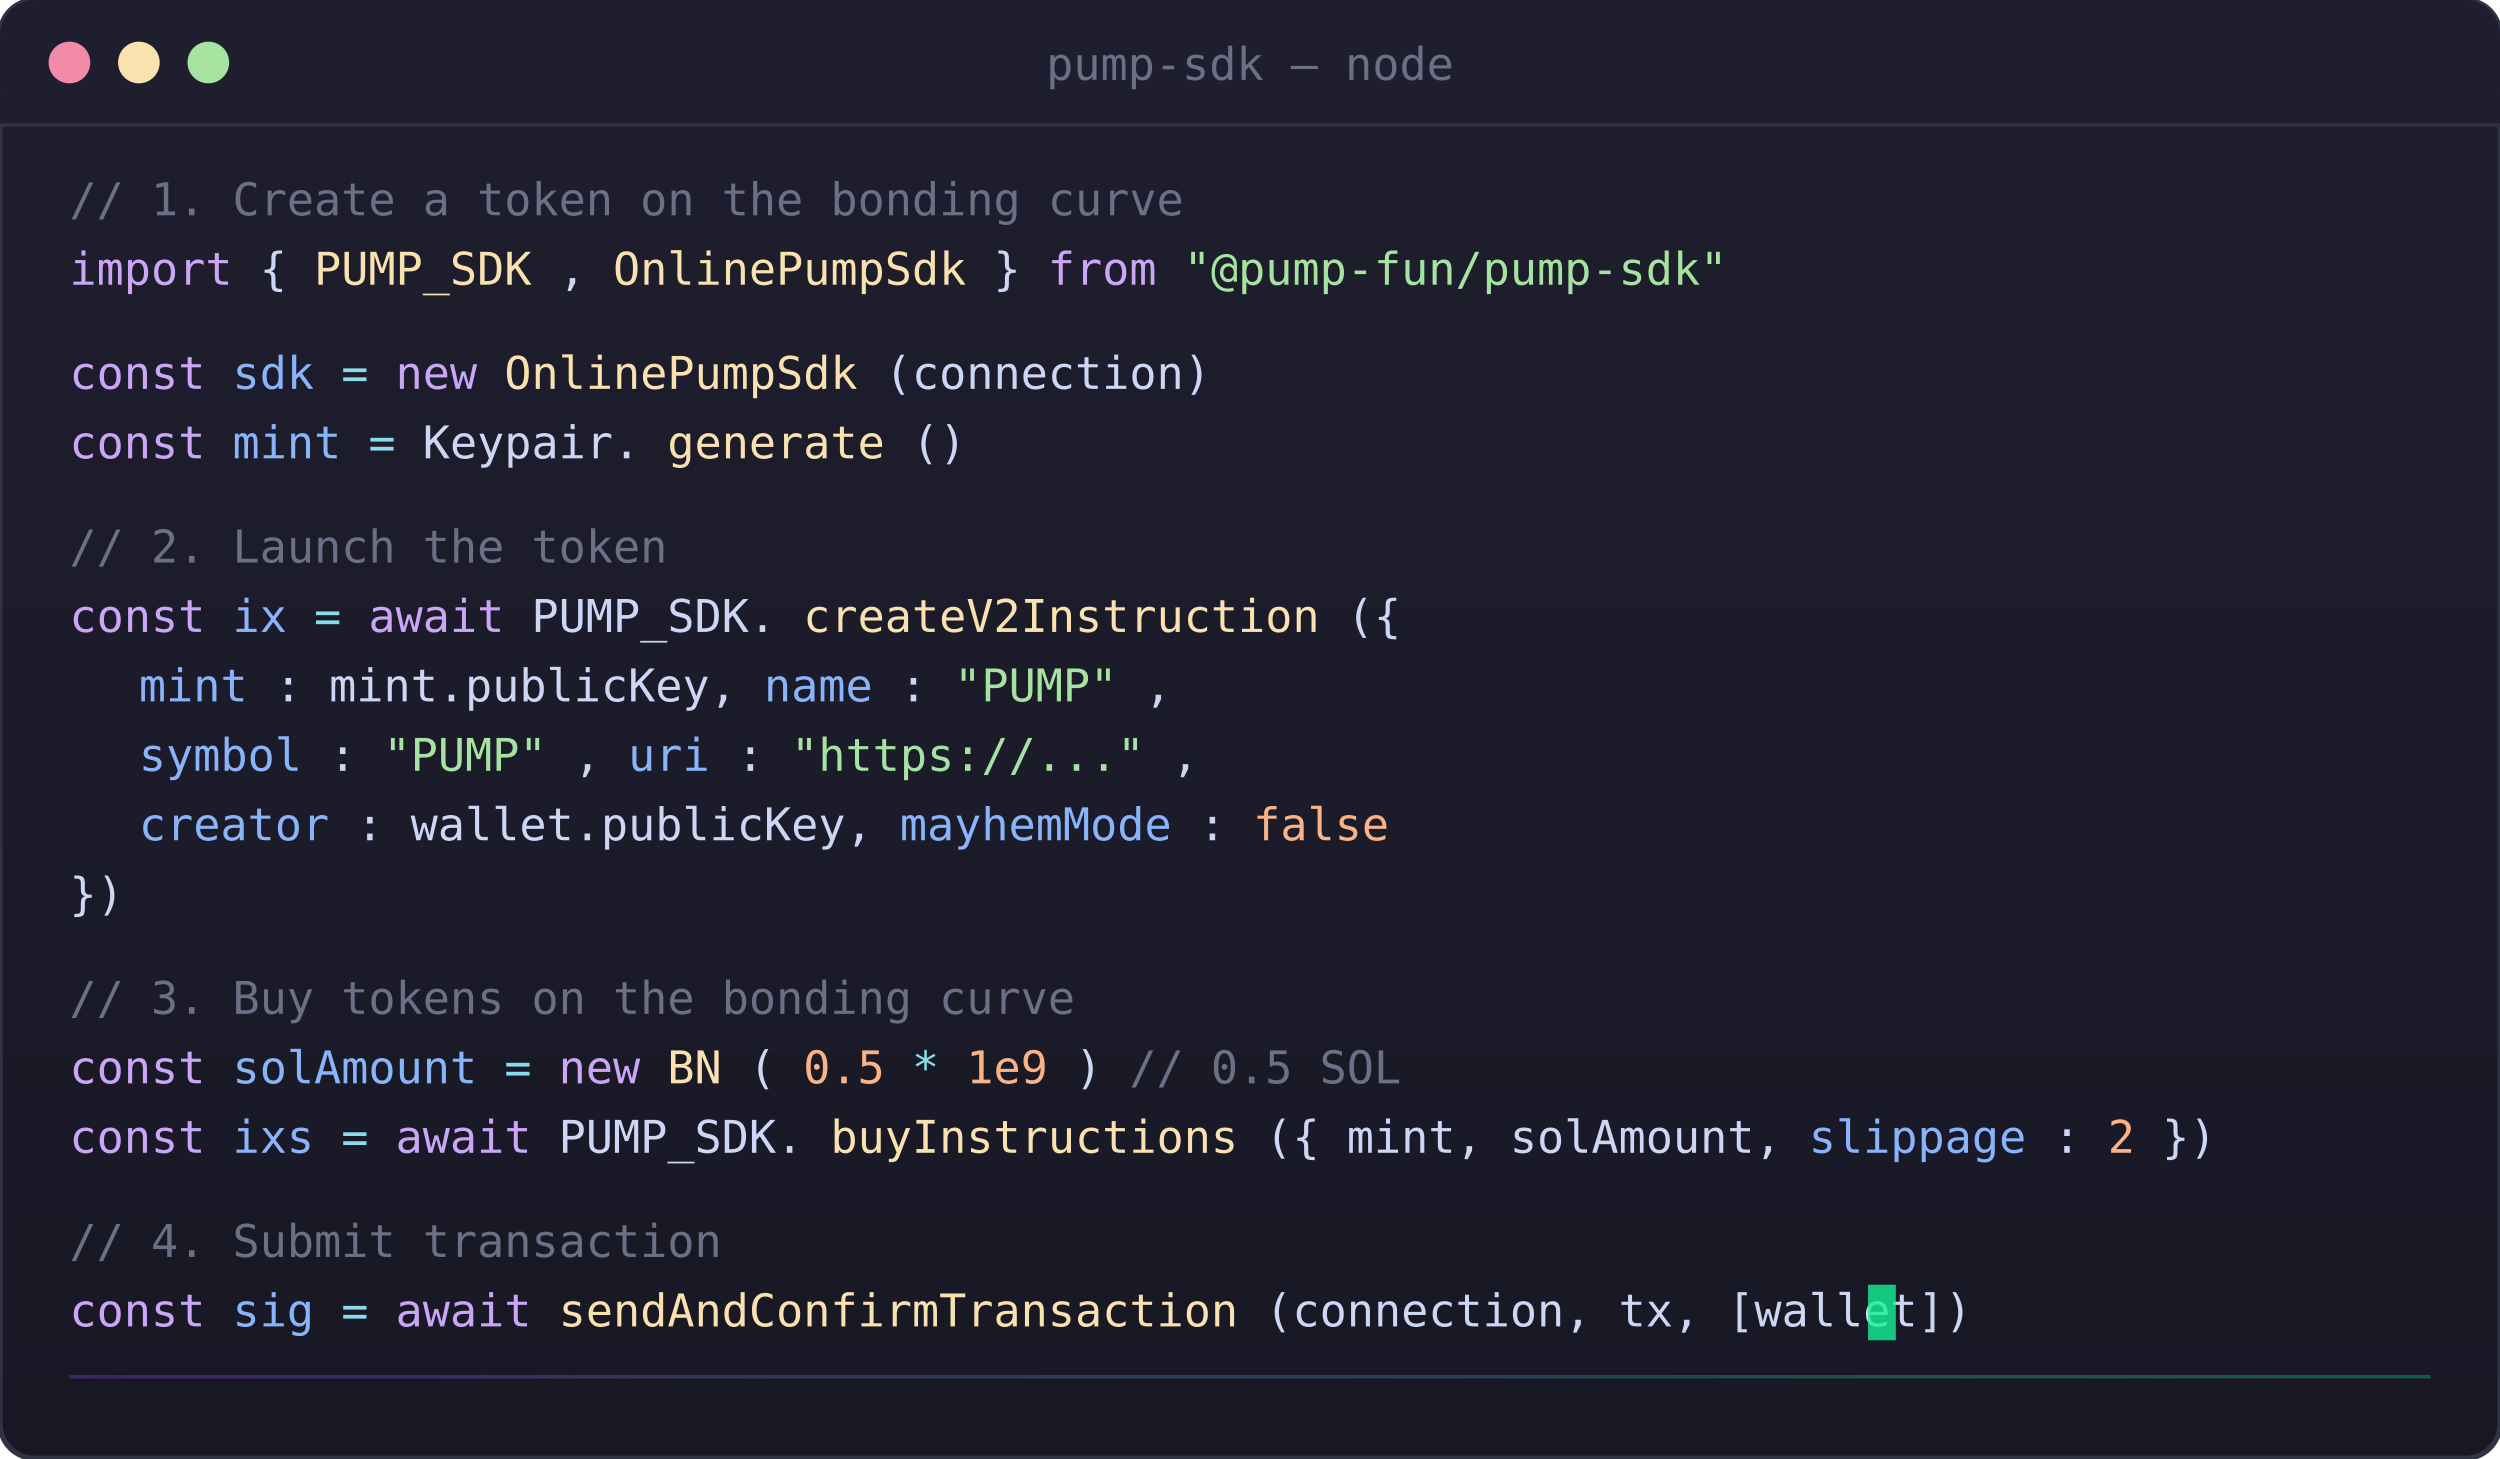
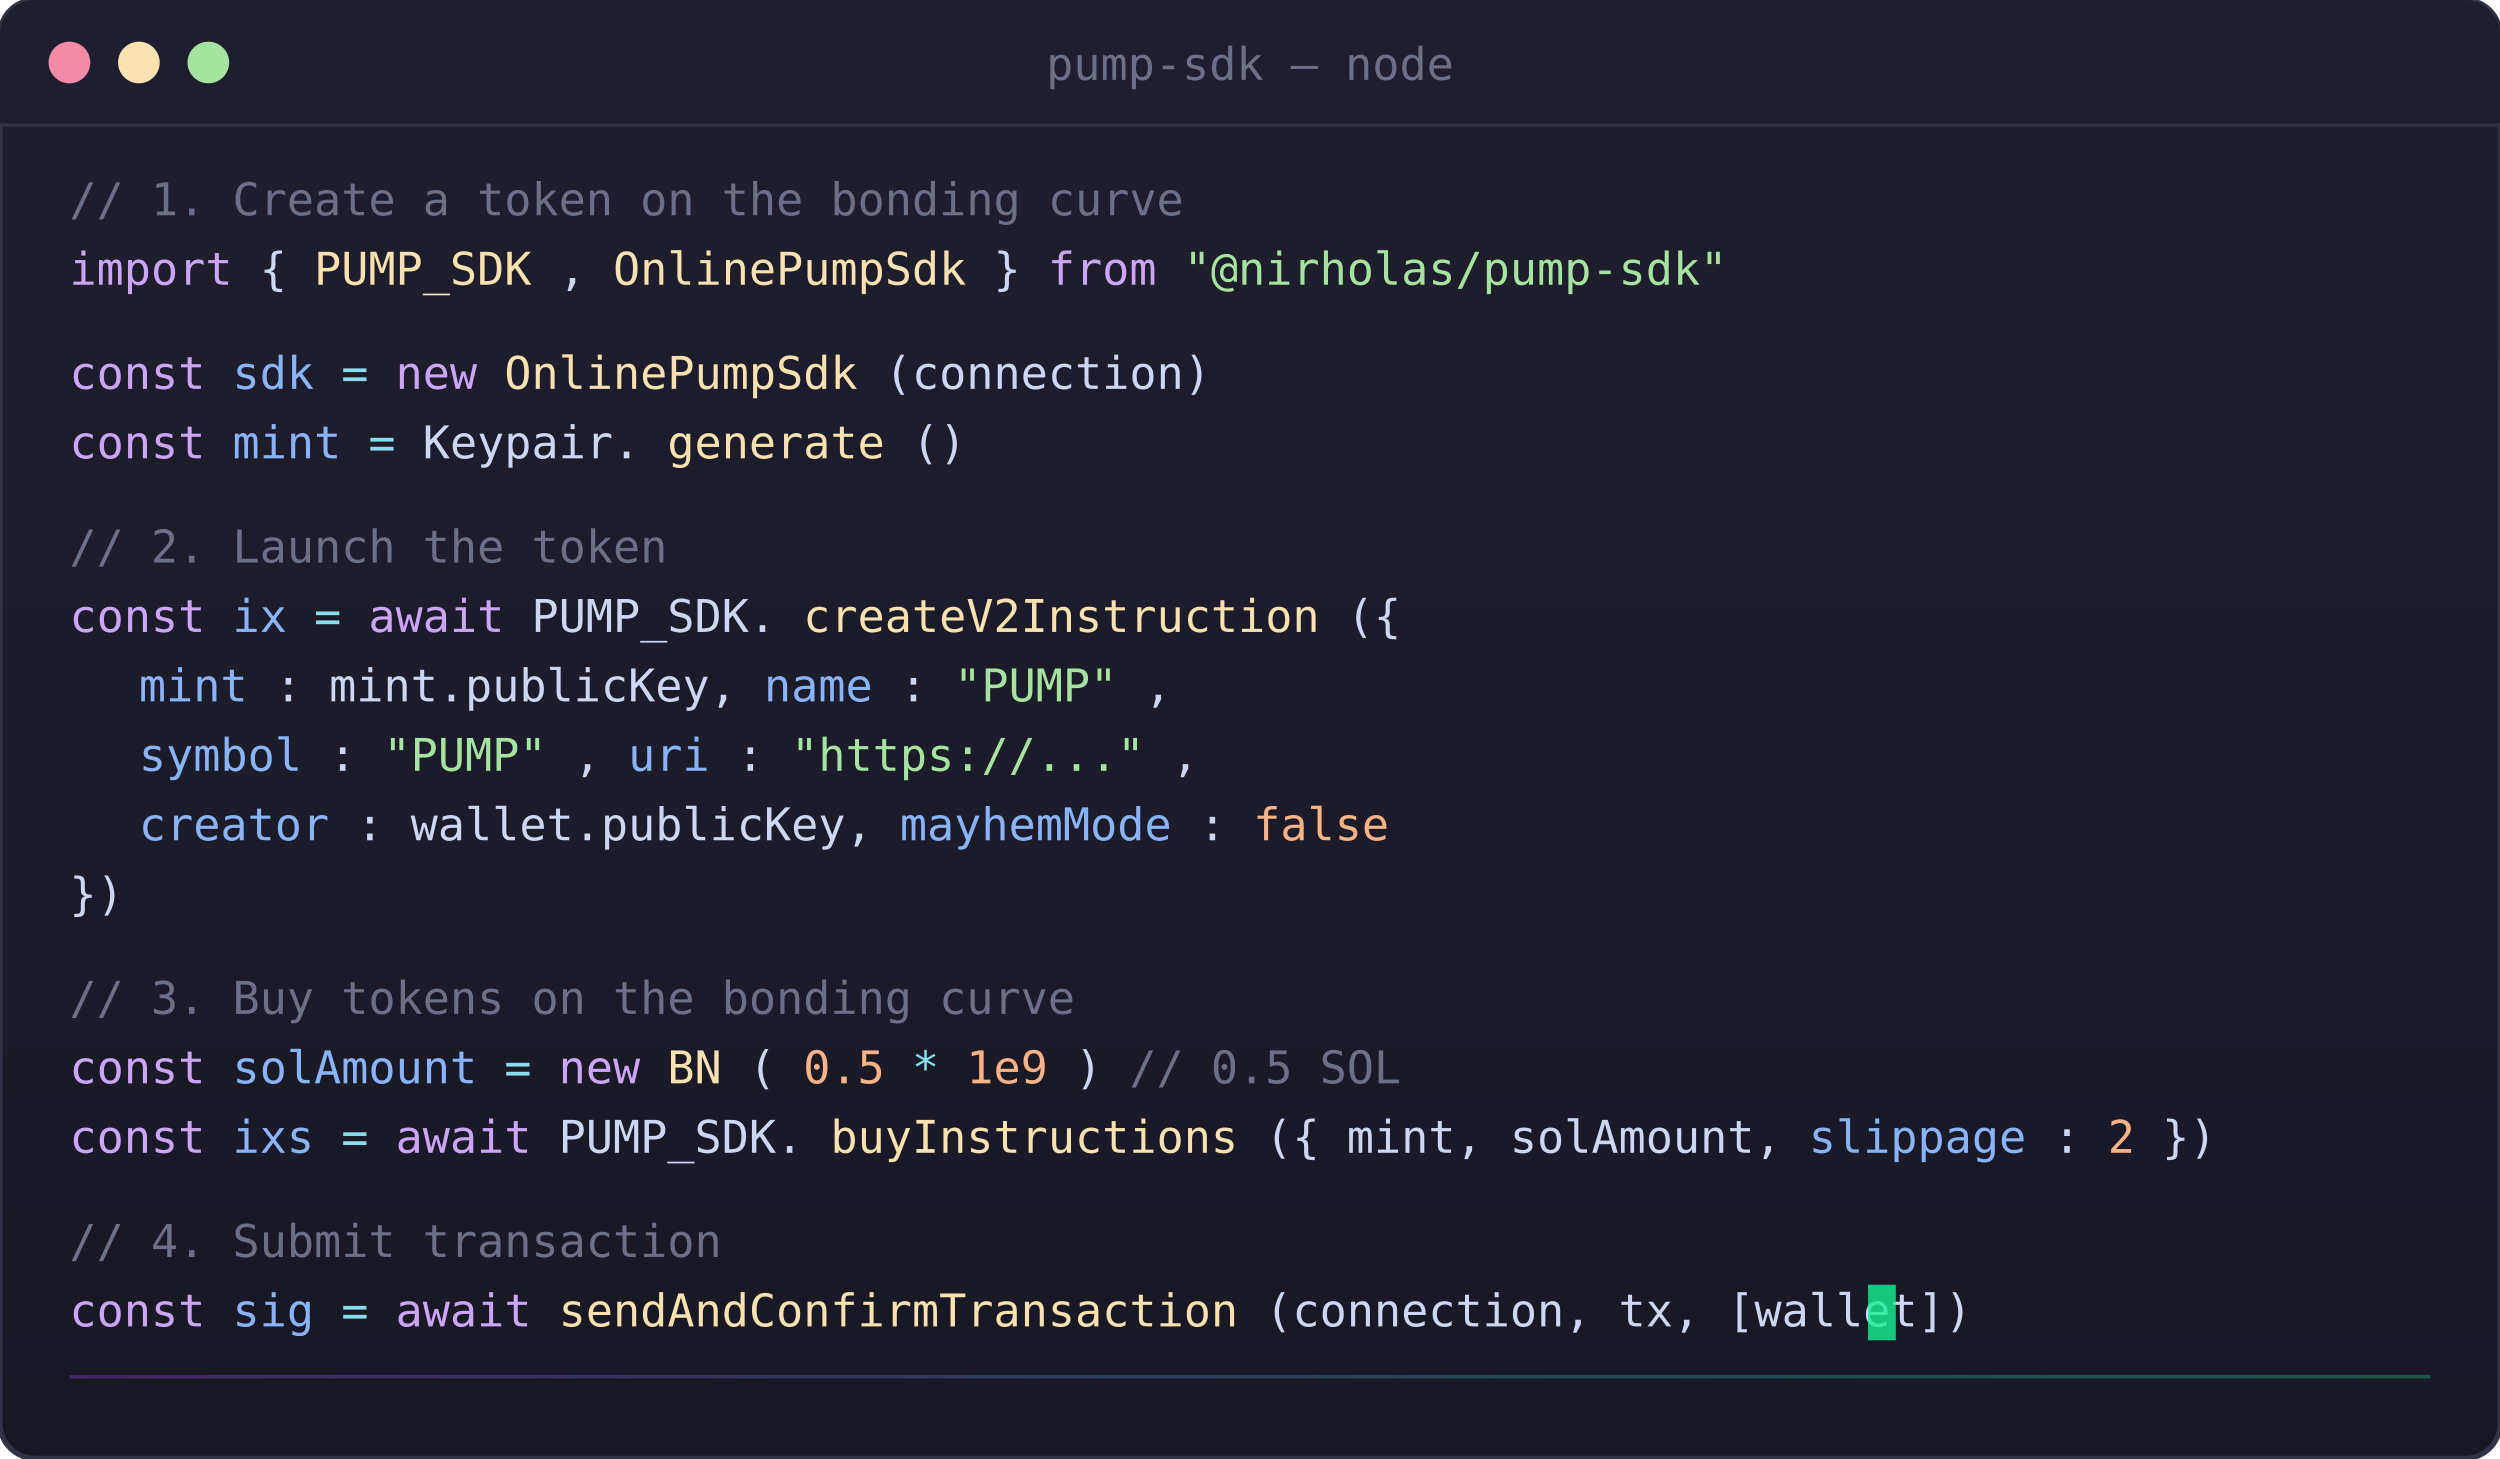
<svg xmlns="http://www.w3.org/2000/svg" viewBox="0 0 720 420" fill="none">
  <defs>
    <linearGradient id="termBg" x1="0%" y1="0%" x2="0%" y2="100%">
      <stop offset="0%" style="stop-color:#1e1e2e" />
      <stop offset="100%" style="stop-color:#181825" />
    </linearGradient>
    <linearGradient id="solGrad" x1="0%" y1="0%" x2="100%" y2="0%">
      <stop offset="0%" style="stop-color:#9945FF" />
      <stop offset="100%" style="stop-color:#14F195" />
    </linearGradient>
  </defs>
  <rect width="720" height="420" rx="10" fill="url(#termBg)" stroke="#313244" stroke-width="1.5" />
  <rect width="720" height="36" rx="10" fill="#1e1e2e" />
  <rect x="0" y="26" width="720" height="10" fill="#1e1e2e" />
  <line x1="0" y1="36" x2="720" y2="36" stroke="#313244" stroke-width="1" />
  <circle cx="20" cy="18" r="6" fill="#f38ba8" />
  <circle cx="40" cy="18" r="6" fill="#f9e2af" />
  <circle cx="60" cy="18" r="6" fill="#a6e3a1" />
  <text x="360" y="23" font-family="'SF Mono', monospace" font-size="13" fill="#6c7086" text-anchor="middle">pump-sdk — node</text>
  <g font-family="'SF Mono', 'Fira Code', 'Cascadia Code', 'Menlo', monospace" font-size="13">
    <text x="20" y="62" fill="#6c7086">// 1. Create a token on the bonding curve</text>
    <text x="20" y="82">
      <tspan fill="#cba6f7">import</tspan>
      <tspan fill="#cdd6f4"> { </tspan>
      <tspan fill="#f9e2af">PUMP_SDK</tspan>
      <tspan fill="#cdd6f4">, </tspan>
      <tspan fill="#f9e2af">OnlinePumpSdk</tspan>
      <tspan fill="#cdd6f4"> } </tspan>
      <tspan fill="#cba6f7">from</tspan>
-       <tspan fill="#a6e3a1"> "@pump-fun/pump-sdk"</tspan>
+       <tspan fill="#a6e3a1"> "@nirholas/pump-sdk"</tspan>
    </text>
    <text x="20" y="112">
      <tspan fill="#cba6f7">const</tspan>
      <tspan fill="#89b4fa"> sdk</tspan>
      <tspan fill="#89dceb"> = </tspan>
      <tspan fill="#cba6f7">new</tspan>
      <tspan fill="#f9e2af"> OnlinePumpSdk</tspan>
      <tspan fill="#cdd6f4">(connection)</tspan>
    </text>
    <text x="20" y="132">
      <tspan fill="#cba6f7">const</tspan>
      <tspan fill="#89b4fa"> mint</tspan>
      <tspan fill="#89dceb"> = </tspan>
      <tspan fill="#cdd6f4">Keypair.</tspan>
      <tspan fill="#f9e2af">generate</tspan>
      <tspan fill="#cdd6f4">()</tspan>
    </text>
    <text x="20" y="162" fill="#6c7086">// 2. Launch the token</text>
    <text x="20" y="182">
      <tspan fill="#cba6f7">const</tspan>
      <tspan fill="#89b4fa"> ix</tspan>
      <tspan fill="#89dceb"> = </tspan>
      <tspan fill="#cba6f7">await</tspan>
      <tspan fill="#cdd6f4"> PUMP_SDK.</tspan>
      <tspan fill="#f9e2af">createV2Instruction</tspan>
      <tspan fill="#cdd6f4">({</tspan>
    </text>
    <text x="40" y="202">
      <tspan fill="#89b4fa">  mint</tspan>
      <tspan fill="#cdd6f4">: mint.publicKey,</tspan>
      <tspan fill="#89b4fa"> name</tspan>
      <tspan fill="#cdd6f4">: </tspan>
      <tspan fill="#a6e3a1">"PUMP"</tspan>
      <tspan fill="#cdd6f4">,</tspan>
    </text>
    <text x="40" y="222">
      <tspan fill="#89b4fa">  symbol</tspan>
      <tspan fill="#cdd6f4">: </tspan>
      <tspan fill="#a6e3a1">"PUMP"</tspan>
      <tspan fill="#cdd6f4">,</tspan>
      <tspan fill="#89b4fa"> uri</tspan>
      <tspan fill="#cdd6f4">: </tspan>
      <tspan fill="#a6e3a1">"https://..."</tspan>
      <tspan fill="#cdd6f4">,</tspan>
    </text>
    <text x="40" y="242">
      <tspan fill="#89b4fa">  creator</tspan>
      <tspan fill="#cdd6f4">: wallet.publicKey,</tspan>
      <tspan fill="#89b4fa"> mayhemMode</tspan>
      <tspan fill="#cdd6f4">: </tspan>
      <tspan fill="#fab387">false</tspan>
    </text>
    <text x="20" y="262" fill="#cdd6f4">})</text>
    <text x="20" y="292" fill="#6c7086">// 3. Buy tokens on the bonding curve</text>
    <text x="20" y="312">
      <tspan fill="#cba6f7">const</tspan>
      <tspan fill="#89b4fa"> solAmount</tspan>
      <tspan fill="#89dceb"> = </tspan>
      <tspan fill="#cba6f7">new</tspan>
      <tspan fill="#f9e2af"> BN</tspan>
      <tspan fill="#cdd6f4">(</tspan>
      <tspan fill="#fab387">0.5</tspan>
      <tspan fill="#89dceb"> * </tspan>
      <tspan fill="#fab387">1e9</tspan>
      <tspan fill="#cdd6f4">)</tspan>
      <tspan fill="#6c7086">  // 0.5 SOL</tspan>
    </text>
    <text x="20" y="332">
      <tspan fill="#cba6f7">const</tspan>
      <tspan fill="#89b4fa"> ixs</tspan>
      <tspan fill="#89dceb"> = </tspan>
      <tspan fill="#cba6f7">await</tspan>
      <tspan fill="#cdd6f4"> PUMP_SDK.</tspan>
      <tspan fill="#f9e2af">buyInstructions</tspan>
      <tspan fill="#cdd6f4">({ mint, solAmount, </tspan>
      <tspan fill="#89b4fa">slippage</tspan>
      <tspan fill="#cdd6f4">: </tspan>
      <tspan fill="#fab387">2</tspan>
      <tspan fill="#cdd6f4"> })</tspan>
    </text>
    <text x="20" y="362" fill="#6c7086">// 4. Submit transaction</text>
    <text x="20" y="382">
      <tspan fill="#cba6f7">const</tspan>
      <tspan fill="#89b4fa"> sig</tspan>
      <tspan fill="#89dceb"> = </tspan>
      <tspan fill="#cba6f7">await</tspan>
      <tspan fill="#f9e2af"> sendAndConfirmTransaction</tspan>
      <tspan fill="#cdd6f4">(connection, tx, [wallet])</tspan>
    </text>
    <rect x="538" y="370" width="8" height="16" fill="#14F195" opacity="0.8">
      <animate attributeName="opacity" values="0.8;0;0.8" dur="1.2s" repeatCount="indefinite" />
    </rect>
    <g transform="translate(20, 396)">
      <rect width="680" height="1" fill="url(#solGrad)" opacity="0.3" />
    </g>
  </g>
</svg>
